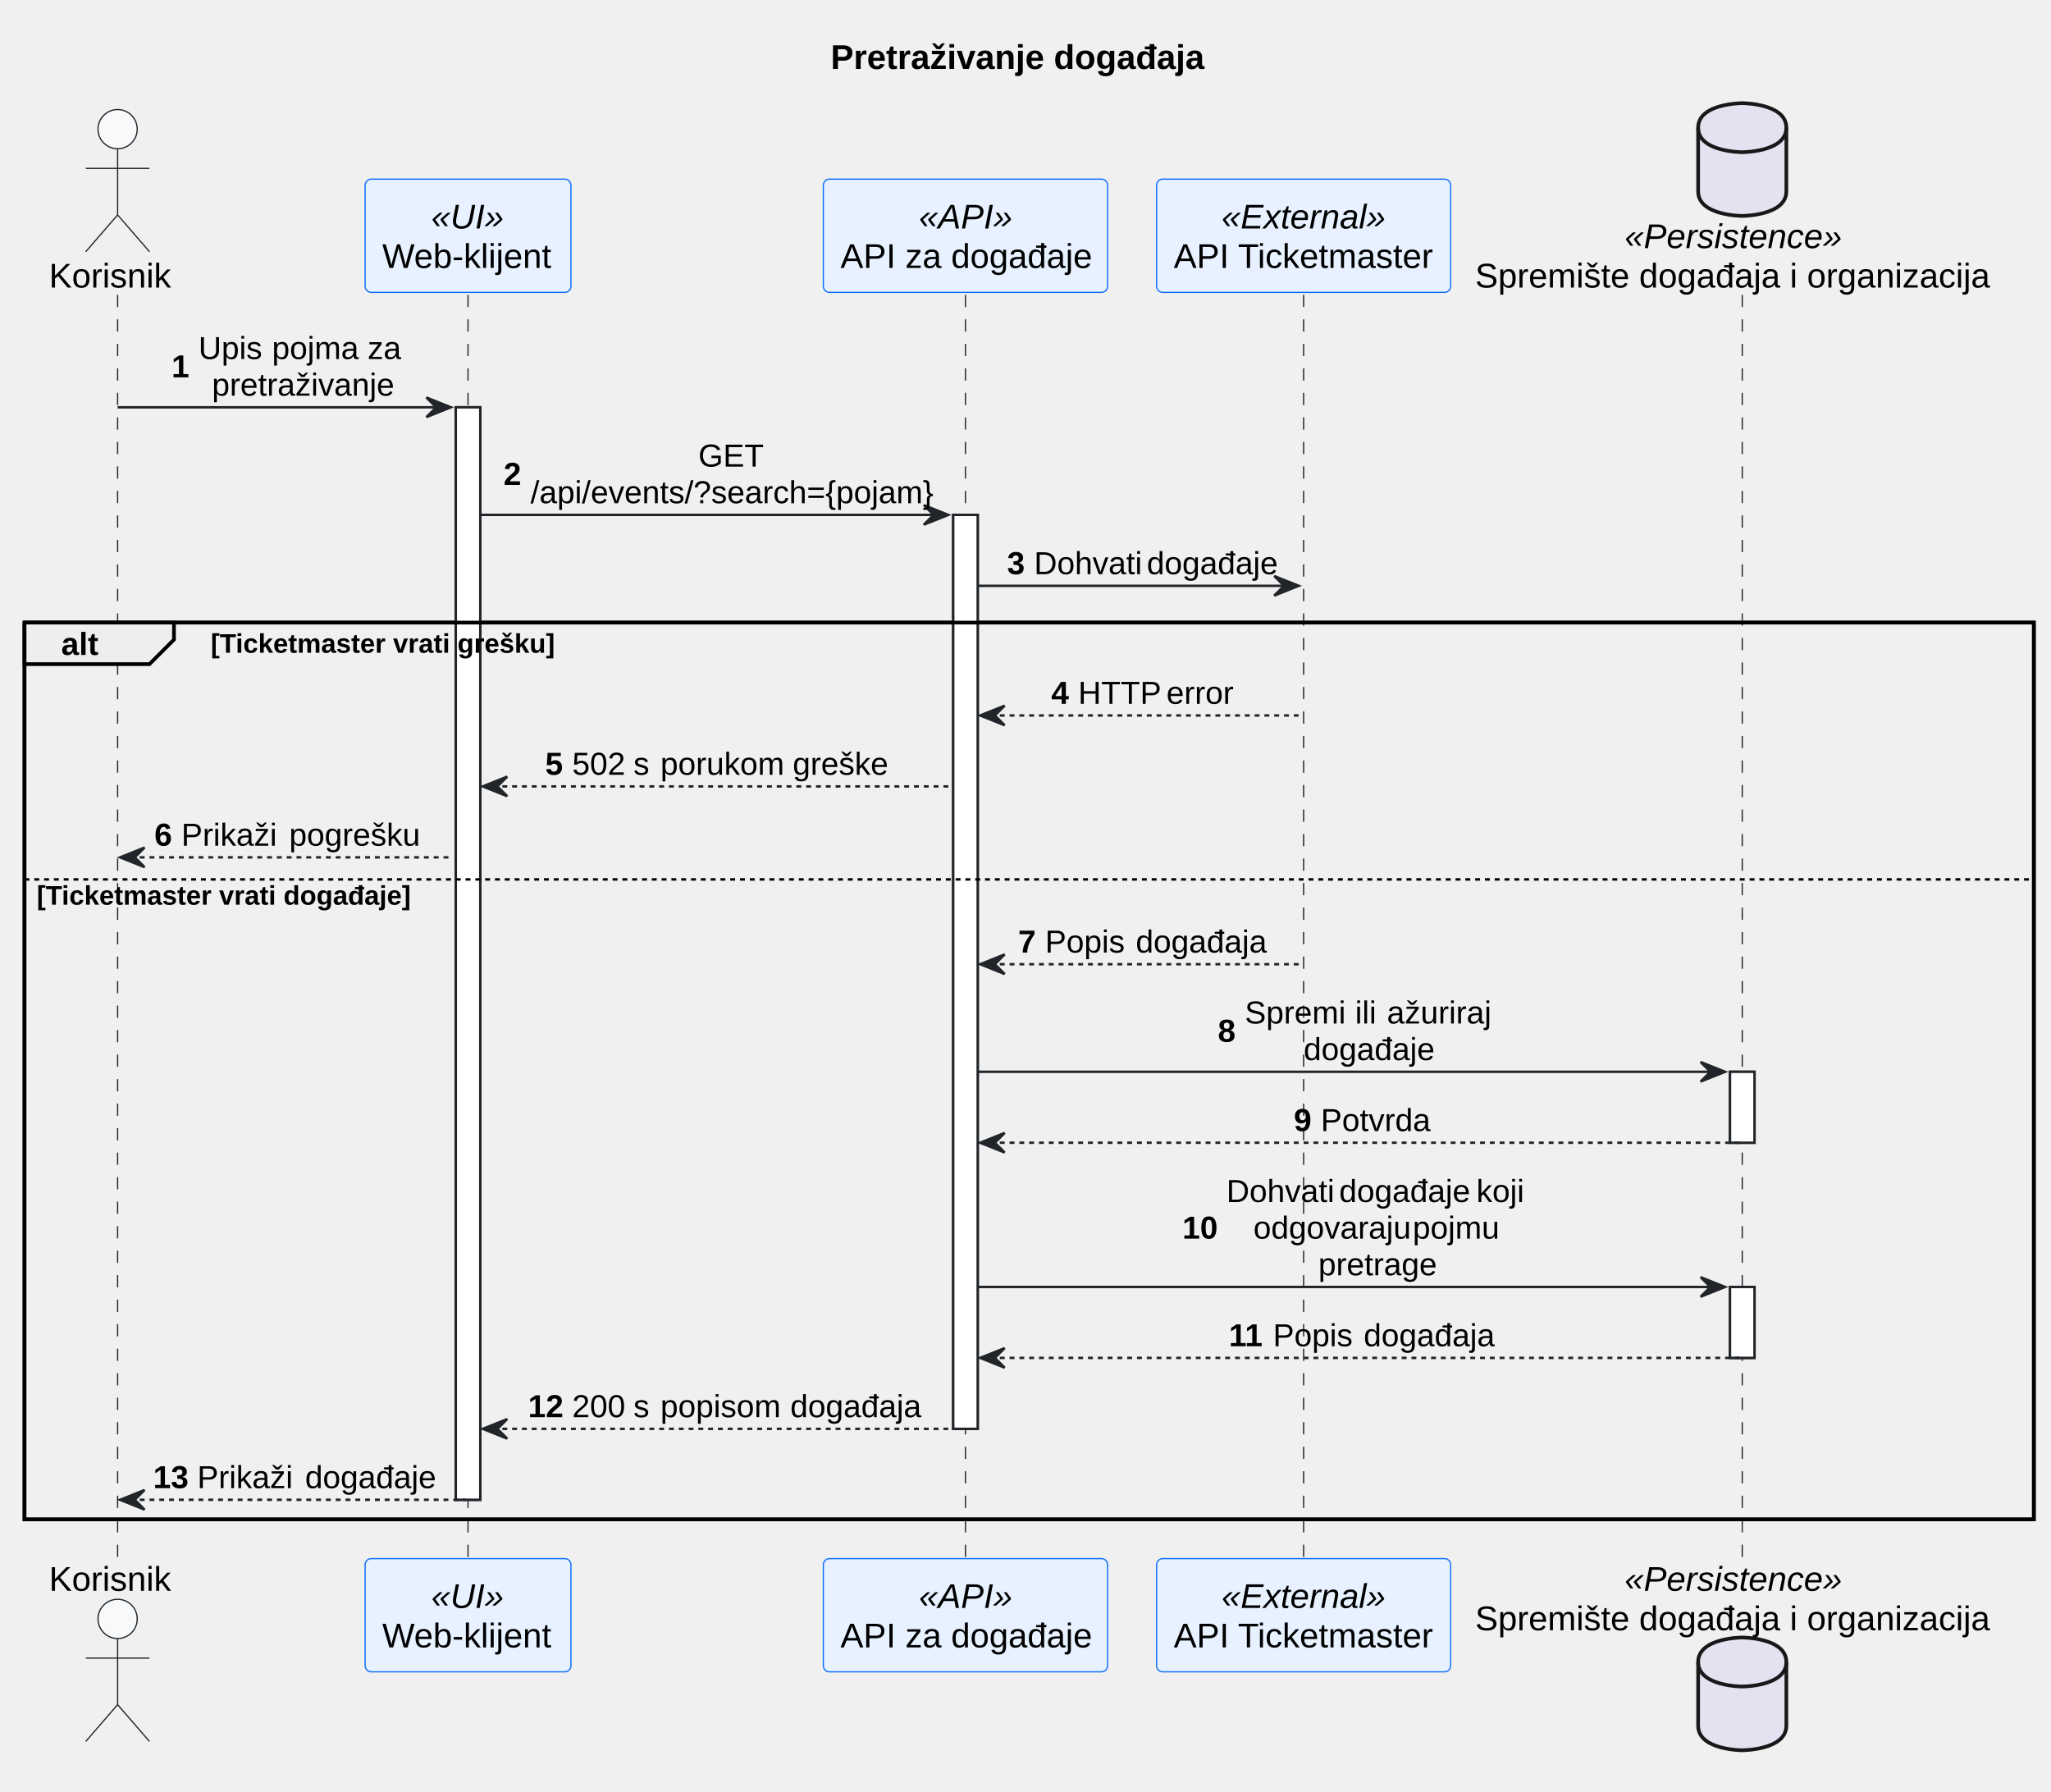
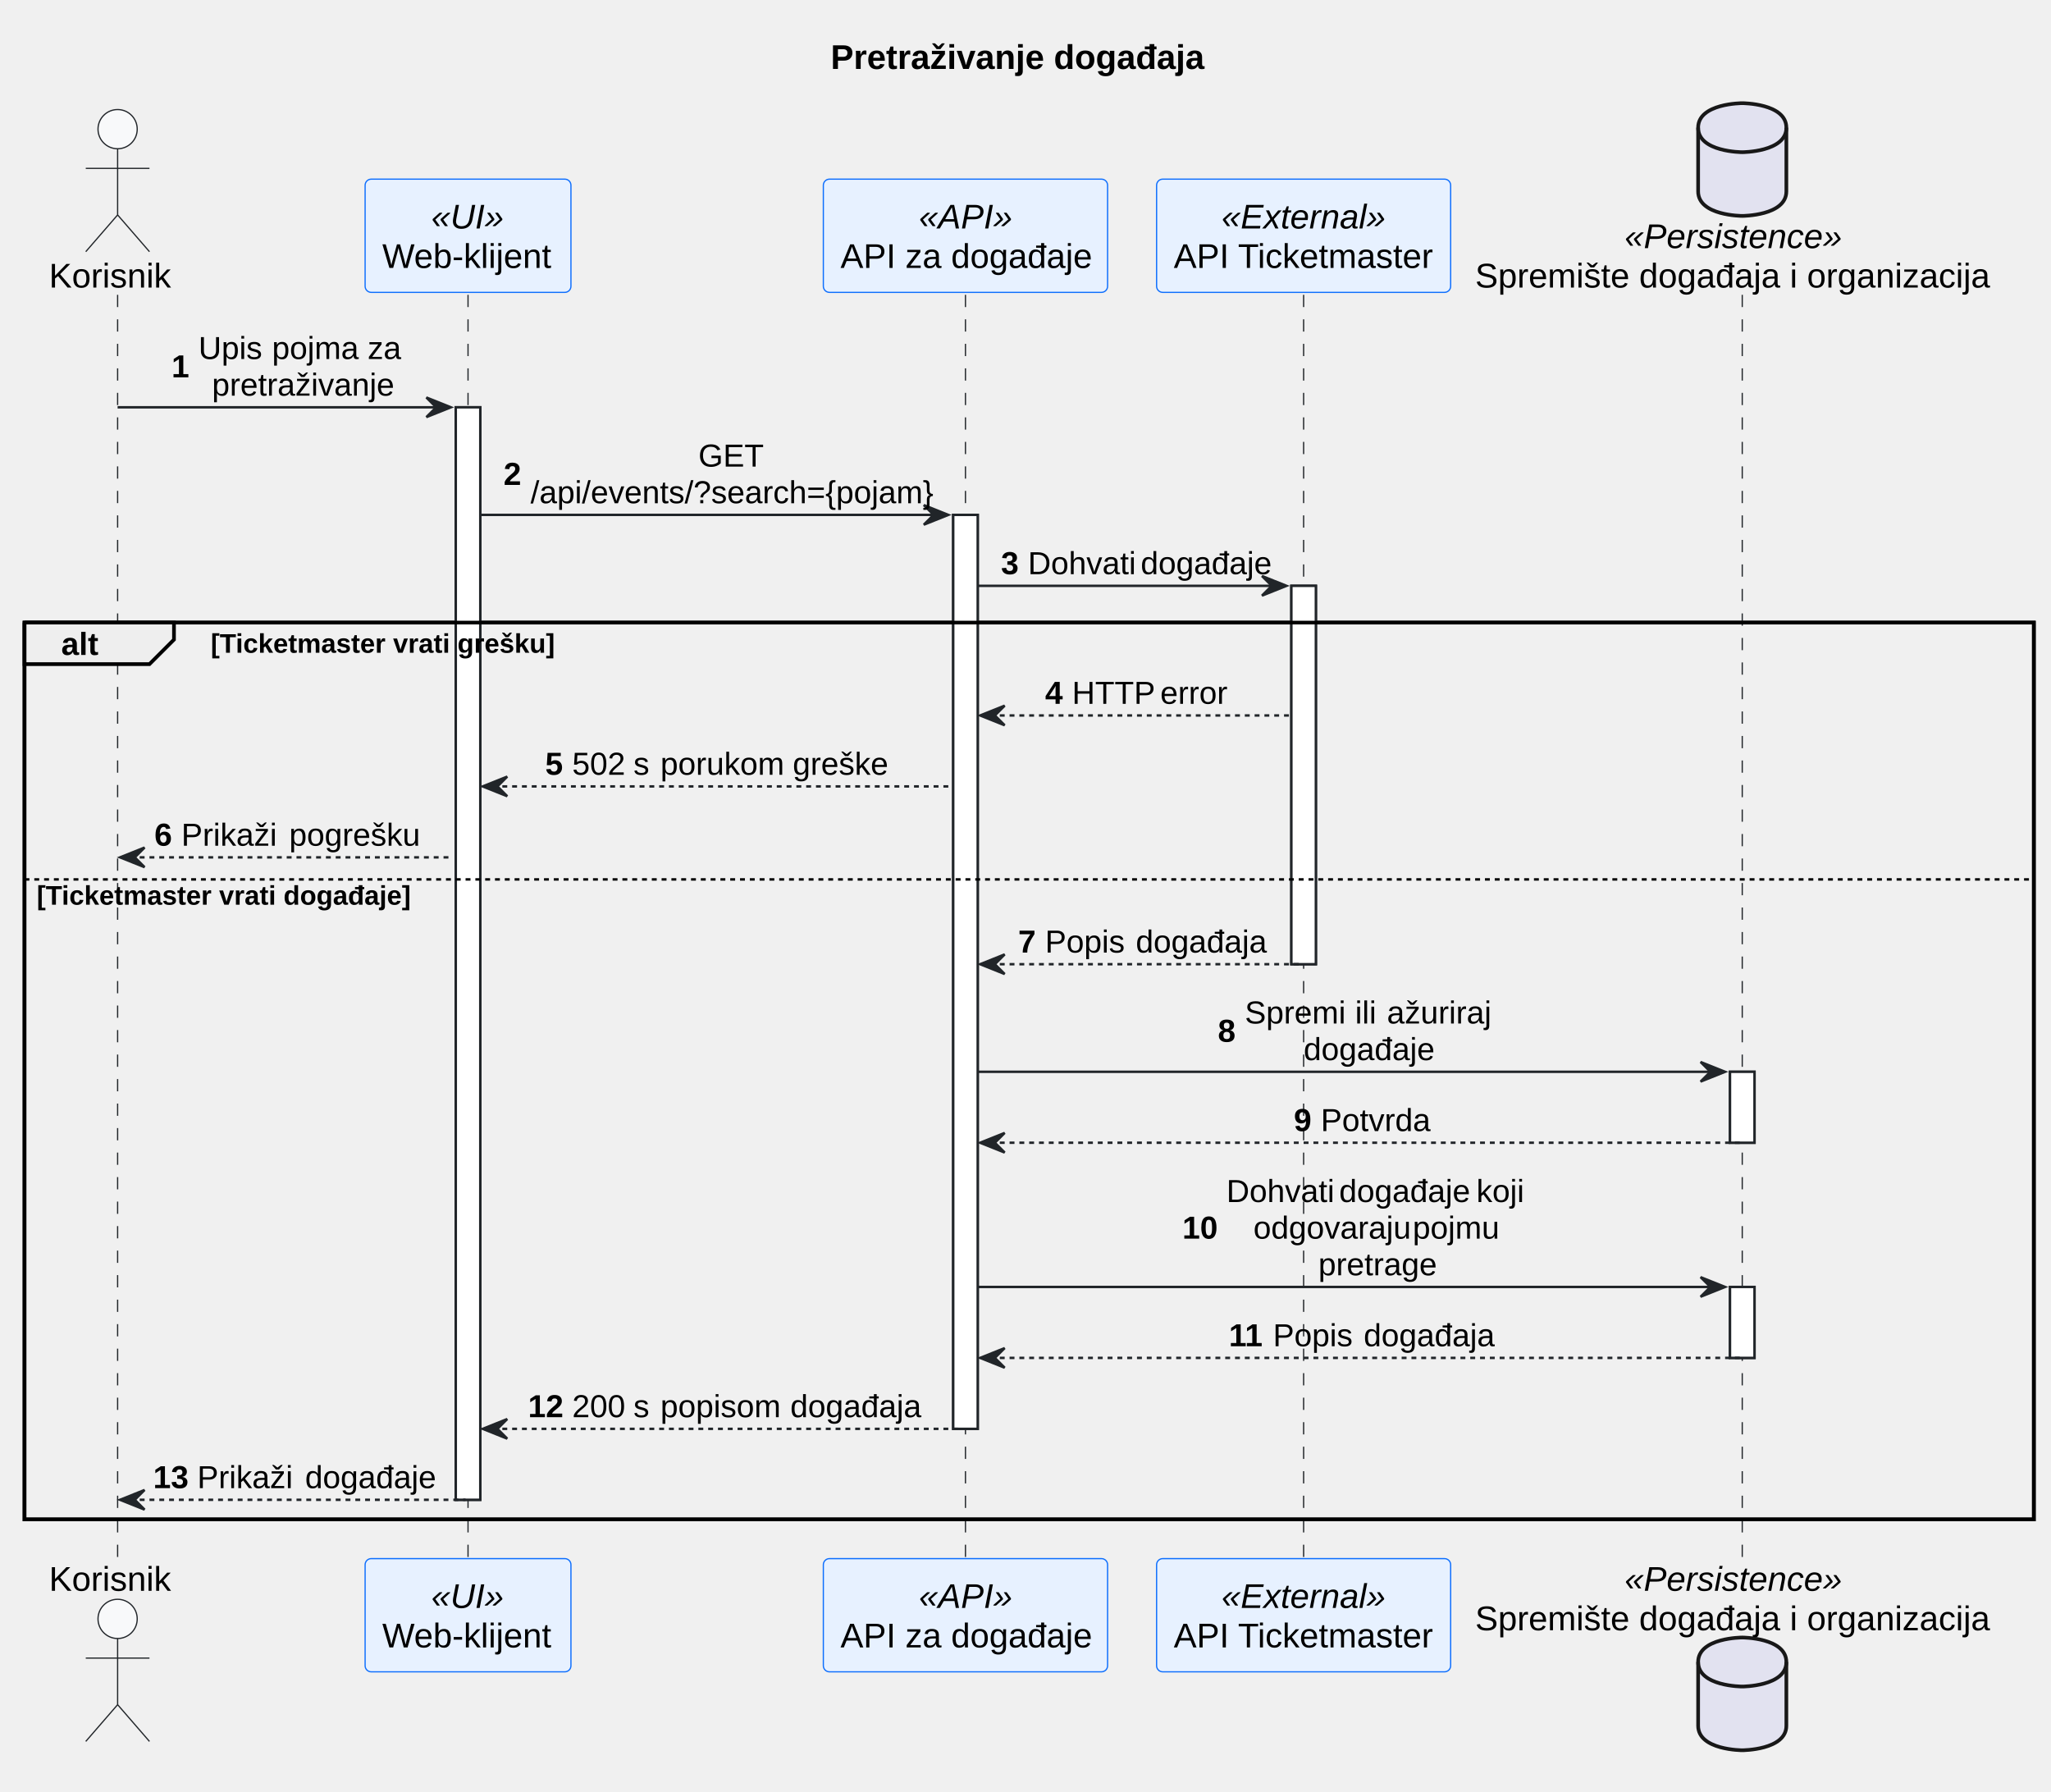
<svg xmlns="http://www.w3.org/2000/svg" contentStyleType="text/css" height="731px" preserveAspectRatio="none" style="width:837px;height:731px;background:#FFFFFF;" version="1.1" viewBox="0 0 837 731" width="837px" zoomAndPan="magnify">
  <defs />
  <g>
    <text fill="#000000" font-family="Arial" font-size="14" font-weight="bold" lengthAdjust="spacing" textLength="161" x="339" y="28.132">Pretraživanje događaja</text>
    <rect fill="#FFFFFF" height="445.777" style="stroke:#212529;stroke-width:1.0;" width="10" x="186" y="166.193" />
    <rect fill="#FFFFFF" height="372.931" style="stroke:#212529;stroke-width:1.0;" width="10" x="389" y="210.091" />
+     <rect fill="#FFFFFF" height="154.393" style="stroke:#212529;stroke-width:1.0;" width="10" x="527" y="239.04" />
    <rect fill="#FFFFFF" height="28.949" style="stroke:#212529;stroke-width:1.0;" width="10" x="706" y="437.33" />
    <rect fill="#FFFFFF" height="28.949" style="stroke:#212529;stroke-width:1.0;" width="10" x="706" y="525.125" />
    <rect fill="none" height="365.931" style="stroke:#000000;stroke-width:1.5;" width="820" x="10" y="254.04" />
    <line style="stroke:#212529;stroke-width:0.5;stroke-dasharray:5.0,5.0;" x1="48" x2="48" y1="120.296" y2="636.971" />
    <line style="stroke:#212529;stroke-width:0.5;stroke-dasharray:5.0,5.0;" x1="191" x2="191" y1="120.296" y2="636.971" />
    <line style="stroke:#212529;stroke-width:0.5;stroke-dasharray:5.0,5.0;" x1="394" x2="394" y1="120.296" y2="636.971" />
    <line style="stroke:#212529;stroke-width:0.5;stroke-dasharray:5.0,5.0;" x1="532" x2="532" y1="120.296" y2="636.971" />
    <line style="stroke:#212529;stroke-width:0.5;stroke-dasharray:5.0,5.0;" x1="711" x2="711" y1="120.296" y2="636.971" />
    <text fill="#000000" font-family="Arial" font-size="14" lengthAdjust="spacing" textLength="50" x="20" y="117.329">Korisnik</text>
    <ellipse cx="48" cy="52.697" fill="#F8F9FA" rx="8" ry="8" style="stroke:#212529;stroke-width:0.5;" />
    <path d="M48,60.697 L48,87.697 M35,68.697 L61,68.697 M48,87.697 L35,102.697 M48,87.697 L61,102.697 " fill="none" style="stroke:#212529;stroke-width:0.5;" />
    <text fill="#000000" font-family="Arial" font-size="14" lengthAdjust="spacing" textLength="50" x="20" y="649.102">Korisnik</text>
    <ellipse cx="48" cy="660.569" fill="#F8F9FA" rx="8" ry="8" style="stroke:#212529;stroke-width:0.5;" />
    <path d="M48,668.569 L48,695.569 M35,676.569 L61,676.569 M48,695.569 L35,710.569 M48,695.569 L61,710.569 " fill="none" style="stroke:#212529;stroke-width:0.5;" />
    <rect fill="#E7F1FF" height="46.197" rx="2.5" ry="2.5" style="stroke:#0D6EFD;stroke-width:0.5;" width="84" x="149" y="73.099" />
    <text fill="#000000" font-family="Arial" font-size="14" font-style="italic" lengthAdjust="spacing" textLength="30" x="176" y="93.231">«UI»</text>
    <text fill="#000000" font-family="Arial" font-size="14" lengthAdjust="spacing" textLength="70" x="156" y="109.329">Web-klijent</text>
    <rect fill="#E7F1FF" height="46.197" rx="2.5" ry="2.5" style="stroke:#0D6EFD;stroke-width:0.5;" width="84" x="149" y="635.971" />
    <text fill="#000000" font-family="Arial" font-size="14" font-style="italic" lengthAdjust="spacing" textLength="30" x="176" y="656.102">«UI»</text>
    <text fill="#000000" font-family="Arial" font-size="14" lengthAdjust="spacing" textLength="70" x="156" y="672.201">Web-klijent</text>
    <rect fill="#E7F1FF" height="46.197" rx="2.5" ry="2.5" style="stroke:#0D6EFD;stroke-width:0.5;" width="116" x="336" y="73.099" />
    <text fill="#000000" font-family="Arial" font-size="14" font-style="italic" lengthAdjust="spacing" textLength="38" x="375" y="93.231">«API»</text>
    <text fill="#000000" font-family="Arial" font-size="14" lengthAdjust="spacing" textLength="102" x="343" y="109.329">API za događaje</text>
    <rect fill="#E7F1FF" height="46.197" rx="2.5" ry="2.5" style="stroke:#0D6EFD;stroke-width:0.5;" width="116" x="336" y="635.971" />
    <text fill="#000000" font-family="Arial" font-size="14" font-style="italic" lengthAdjust="spacing" textLength="38" x="375" y="656.102">«API»</text>
    <text fill="#000000" font-family="Arial" font-size="14" lengthAdjust="spacing" textLength="102" x="343" y="672.201">API za događaje</text>
    <rect fill="#E7F1FF" height="46.197" rx="2.5" ry="2.5" style="stroke:#0D6EFD;stroke-width:0.5;" width="120" x="472" y="73.099" />
    <text fill="#000000" font-family="Arial" font-size="14" font-style="italic" lengthAdjust="spacing" textLength="67" x="498.5" y="93.231">«External»</text>
    <text fill="#000000" font-family="Arial" font-size="14" lengthAdjust="spacing" textLength="106" x="479" y="109.329">API Ticketmaster</text>
    <rect fill="#E7F1FF" height="46.197" rx="2.5" ry="2.5" style="stroke:#0D6EFD;stroke-width:0.5;" width="120" x="472" y="635.971" />
    <text fill="#000000" font-family="Arial" font-size="14" font-style="italic" lengthAdjust="spacing" textLength="67" x="498.5" y="656.102">«External»</text>
    <text fill="#000000" font-family="Arial" font-size="14" lengthAdjust="spacing" textLength="106" x="479" y="672.201">API Ticketmaster</text>
    <text fill="#000000" font-family="Arial" font-size="14" font-style="italic" lengthAdjust="spacing" textLength="90" x="663" y="101.231">«Persistence»</text>
    <text fill="#000000" font-family="Arial" font-size="14" lengthAdjust="spacing" textLength="212" x="602" y="117.329">Spremište događaja i organizacija</text>
    <path d="M693,52.099 C693,42.099 711,42.099 711,42.099 C711,42.099 729,42.099 729,52.099 L729,78.099 C729,88.099 711,88.099 711,88.099 C711,88.099 693,88.099 693,78.099 L693,52.099 " fill="#E2E2F0" style="stroke:#181818;stroke-width:1.5;" />
    <path d="M693,52.099 C693,62.099 711,62.099 711,62.099 C711,62.099 729,62.099 729,52.099 " fill="none" style="stroke:#181818;stroke-width:1.5;" />
    <text fill="#000000" font-family="Arial" font-size="14" font-style="italic" lengthAdjust="spacing" textLength="90" x="663" y="649.102">«Persistence»</text>
    <text fill="#000000" font-family="Arial" font-size="14" lengthAdjust="spacing" textLength="212" x="602" y="665.201">Spremište događaja i organizacija</text>
    <path d="M693,678.168 C693,668.168 711,668.168 711,668.168 C711,668.168 729,668.168 729,678.168 L729,704.168 C729,714.168 711,714.168 711,714.168 C711,714.168 693,714.168 693,704.168 L693,678.168 " fill="#E2E2F0" style="stroke:#181818;stroke-width:1.5;" />
    <path d="M693,678.168 C693,688.168 711,688.168 711,688.168 C711,688.168 729,688.168 729,678.168 " fill="none" style="stroke:#181818;stroke-width:1.5;" />
    <rect fill="#FFFFFF" height="445.777" style="stroke:#212529;stroke-width:1.0;" width="10" x="186" y="166.193" />
    <rect fill="#FFFFFF" height="372.931" style="stroke:#212529;stroke-width:1.0;" width="10" x="389" y="210.091" />
+     <rect fill="#FFFFFF" height="154.393" style="stroke:#212529;stroke-width:1.0;" width="10" x="527" y="239.04" />
    <rect fill="#FFFFFF" height="28.949" style="stroke:#212529;stroke-width:1.0;" width="10" x="706" y="437.33" />
    <rect fill="#FFFFFF" height="28.949" style="stroke:#212529;stroke-width:1.0;" width="10" x="706" y="525.125" />
    <polygon fill="#212529" points="174,162.193,184,166.193,174,170.193,178,166.193" style="stroke:#212529;stroke-width:1.0;" />
    <line style="stroke:#212529;stroke-width:1.0;" x1="48" x2="180" y1="166.193" y2="166.193" />
    <text fill="#000000" font-family="Arial" font-size="13" font-weight="bold" lengthAdjust="spacing" textLength="7" x="70" y="153.964">1</text>
    <text fill="#000000" font-family="Arial" font-size="13" lengthAdjust="spacing" textLength="26" x="81" y="146.49">Upis</text>
    <text fill="#000000" font-family="Arial" font-size="13" lengthAdjust="spacing" textLength="4" x="107" y="146.49"> </text>
    <text fill="#000000" font-family="Arial" font-size="13" lengthAdjust="spacing" textLength="35" x="111" y="146.49">pojma</text>
    <text fill="#000000" font-family="Arial" font-size="13" lengthAdjust="spacing" textLength="4" x="146" y="146.49"> </text>
    <text fill="#000000" font-family="Arial" font-size="13" lengthAdjust="spacing" textLength="14" x="150" y="146.49">za</text>
    <text fill="#000000" font-family="Arial" font-size="13" lengthAdjust="spacing" textLength="72" x="86.5" y="161.439">pretraživanje</text>
    <polygon fill="#212529" points="377,206.091,387,210.091,377,214.091,381,210.091" style="stroke:#212529;stroke-width:1.0;" />
    <line style="stroke:#212529;stroke-width:1.0;" x1="196" x2="383" y1="210.091" y2="210.091" />
    <text fill="#000000" font-family="Arial" font-size="13" font-weight="bold" lengthAdjust="spacing" textLength="7" x="205.5" y="197.862">2</text>
    <text fill="#000000" font-family="Arial" font-size="13" lengthAdjust="spacing" textLength="26" x="285" y="190.387">GET</text>
    <text fill="#000000" font-family="Arial" font-size="13" lengthAdjust="spacing" textLength="163" x="216.5" y="205.336">/api/events/?search={pojam}</text>
-     <polygon fill="#212529" points="520,235.04,530,239.04,520,243.04,524,239.04" style="stroke:#212529;stroke-width:1.0;" />
-     <line style="stroke:#212529;stroke-width:1.0;" x1="399" x2="526" y1="239.04" y2="239.04" />
-     <text fill="#000000" font-family="Arial" font-size="13" font-weight="bold" lengthAdjust="spacing" textLength="7" x="411" y="234.285">3</text>
-     <text fill="#000000" font-family="Arial" font-size="13" lengthAdjust="spacing" textLength="42" x="422" y="234.285">Dohvati</text>
-     <text fill="#000000" font-family="Arial" font-size="13" lengthAdjust="spacing" textLength="4" x="464" y="234.285"> </text>
-     <text fill="#000000" font-family="Arial" font-size="13" lengthAdjust="spacing" textLength="52" x="468" y="234.285">događaje</text>
+     <polygon fill="#212529" points="515,235.04,525,239.04,515,243.04,519,239.04" style="stroke:#212529;stroke-width:1.0;" />
+     <line style="stroke:#212529;stroke-width:1.0;" x1="399" x2="521" y1="239.04" y2="239.04" />
+     <text fill="#000000" font-family="Arial" font-size="13" font-weight="bold" lengthAdjust="spacing" textLength="7" x="408.5" y="234.285">3</text>
+     <text fill="#000000" font-family="Arial" font-size="13" lengthAdjust="spacing" textLength="42" x="419.5" y="234.285">Dohvati</text>
+     <text fill="#000000" font-family="Arial" font-size="13" lengthAdjust="spacing" textLength="4" x="461.5" y="234.285"> </text>
+     <text fill="#000000" font-family="Arial" font-size="13" lengthAdjust="spacing" textLength="52" x="465.5" y="234.285">događaje</text>
    <path d="M10,254.04 L71,254.04 L71,260.988 L61,270.988 L10,270.988 L10,254.04 " fill="#EEEEEE" style="stroke:#000000;stroke-width:1.5;" />
    <rect fill="none" height="365.931" style="stroke:#000000;stroke-width:1.5;" width="820" x="10" y="254.04" />
    <text fill="#000000" font-family="Arial" font-size="13" font-weight="bold" lengthAdjust="spacing" textLength="16" x="25" y="267.233">alt</text>
    <text fill="#000000" font-family="Arial" font-size="11" font-weight="bold" lengthAdjust="spacing" textLength="152" x="86" y="266.357">[Ticketmaster vrati grešku]</text>
    <polygon fill="#212529" points="410,287.937,400,291.937,410,295.937,406,291.937" style="stroke:#212529;stroke-width:1.0;" />
-     <line style="stroke:#212529;stroke-width:1.0;stroke-dasharray:2.0,2.0;" x1="404" x2="531" y1="291.937" y2="291.937" />
-     <text fill="#000000" font-family="Arial" font-size="13" font-weight="bold" lengthAdjust="spacing" textLength="7" x="429" y="287.182">4</text>
-     <text fill="#000000" font-family="Arial" font-size="13" lengthAdjust="spacing" textLength="32" x="440" y="287.182">HTTP</text>
-     <text fill="#000000" font-family="Arial" font-size="13" lengthAdjust="spacing" textLength="4" x="472" y="287.182"> </text>
-     <text fill="#000000" font-family="Arial" font-size="13" lengthAdjust="spacing" textLength="26" x="476" y="287.182">error</text>
+     <line style="stroke:#212529;stroke-width:1.0;stroke-dasharray:2.0,2.0;" x1="404" x2="526" y1="291.937" y2="291.937" />
+     <text fill="#000000" font-family="Arial" font-size="13" font-weight="bold" lengthAdjust="spacing" textLength="7" x="426.5" y="287.182">4</text>
+     <text fill="#000000" font-family="Arial" font-size="13" lengthAdjust="spacing" textLength="32" x="437.5" y="287.182">HTTP</text>
+     <text fill="#000000" font-family="Arial" font-size="13" lengthAdjust="spacing" textLength="4" x="469.5" y="287.182"> </text>
+     <text fill="#000000" font-family="Arial" font-size="13" lengthAdjust="spacing" textLength="26" x="473.5" y="287.182">error</text>
    <polygon fill="#212529" points="207,316.886,197,320.886,207,324.886,203,320.886" style="stroke:#212529;stroke-width:1.0;" />
    <line style="stroke:#212529;stroke-width:1.0;stroke-dasharray:2.0,2.0;" x1="201" x2="388" y1="320.886" y2="320.886" />
    <text fill="#000000" font-family="Arial" font-size="13" font-weight="bold" lengthAdjust="spacing" textLength="7" x="222.5" y="316.131">5</text>
    <text fill="#000000" font-family="Arial" font-size="13" lengthAdjust="spacing" textLength="21" x="233.5" y="316.131">502</text>
    <text fill="#000000" font-family="Arial" font-size="13" lengthAdjust="spacing" textLength="4" x="254.5" y="316.131"> </text>
    <text fill="#000000" font-family="Arial" font-size="13" lengthAdjust="spacing" textLength="7" x="258.5" y="316.131">s</text>
    <text fill="#000000" font-family="Arial" font-size="13" lengthAdjust="spacing" textLength="4" x="265.5" y="316.131"> </text>
    <text fill="#000000" font-family="Arial" font-size="13" lengthAdjust="spacing" textLength="50" x="269.5" y="316.131">porukom</text>
    <text fill="#000000" font-family="Arial" font-size="13" lengthAdjust="spacing" textLength="4" x="319.5" y="316.131"> </text>
    <text fill="#000000" font-family="Arial" font-size="13" lengthAdjust="spacing" textLength="39" x="323.5" y="316.131">greške</text>
    <polygon fill="#212529" points="59,345.834,49,349.834,59,353.834,55,349.834" style="stroke:#212529;stroke-width:1.0;" />
    <line style="stroke:#212529;stroke-width:1.0;stroke-dasharray:2.0,2.0;" x1="53" x2="185" y1="349.834" y2="349.834" />
    <text fill="#000000" font-family="Arial" font-size="13" font-weight="bold" lengthAdjust="spacing" textLength="7" x="63" y="345.08">6</text>
    <text fill="#000000" font-family="Arial" font-size="13" lengthAdjust="spacing" textLength="40" x="74" y="345.08">Prikaži</text>
    <text fill="#000000" font-family="Arial" font-size="13" lengthAdjust="spacing" textLength="4" x="114" y="345.08"> </text>
    <text fill="#000000" font-family="Arial" font-size="13" lengthAdjust="spacing" textLength="53" x="118" y="345.08">pogrešku</text>
    <line style="stroke:#000000;stroke-width:1.0;stroke-dasharray:2.0,2.0;" x1="10" x2="830" y1="358.834" y2="358.834" />
    <text fill="#000000" font-family="Arial" font-size="11" font-weight="bold" lengthAdjust="spacing" textLength="162" x="15" y="369.152">[Ticketmaster vrati događaje]</text>
    <polygon fill="#212529" points="410,389.432,400,393.432,410,397.432,406,393.432" style="stroke:#212529;stroke-width:1.0;" />
    <line style="stroke:#212529;stroke-width:1.0;stroke-dasharray:2.0,2.0;" x1="404" x2="531" y1="393.432" y2="393.432" />
    <text fill="#000000" font-family="Arial" font-size="13" font-weight="bold" lengthAdjust="spacing" textLength="7" x="415.5" y="388.677">7</text>
    <text fill="#000000" font-family="Arial" font-size="13" lengthAdjust="spacing" textLength="33" x="426.5" y="388.677">Popis</text>
    <text fill="#000000" font-family="Arial" font-size="13" lengthAdjust="spacing" textLength="4" x="459.5" y="388.677"> </text>
    <text fill="#000000" font-family="Arial" font-size="13" lengthAdjust="spacing" textLength="52" x="463.5" y="388.677">događaja</text>
    <polygon fill="#212529" points="694,433.33,704,437.33,694,441.33,698,437.33" style="stroke:#212529;stroke-width:1.0;" />
    <line style="stroke:#212529;stroke-width:1.0;" x1="399" x2="700" y1="437.33" y2="437.33" />
    <text fill="#000000" font-family="Arial" font-size="13" font-weight="bold" lengthAdjust="spacing" textLength="7" x="497" y="425.1">8</text>
    <text fill="#000000" font-family="Arial" font-size="13" lengthAdjust="spacing" textLength="41" x="508" y="417.626">Spremi</text>
    <text fill="#000000" font-family="Arial" font-size="13" lengthAdjust="spacing" textLength="4" x="549" y="417.626"> </text>
    <text fill="#000000" font-family="Arial" font-size="13" lengthAdjust="spacing" textLength="9" x="553" y="417.626">ili</text>
    <text fill="#000000" font-family="Arial" font-size="13" lengthAdjust="spacing" textLength="4" x="562" y="417.626"> </text>
    <text fill="#000000" font-family="Arial" font-size="13" lengthAdjust="spacing" textLength="42" x="566" y="417.626">ažuriraj</text>
    <text fill="#000000" font-family="Arial" font-size="13" lengthAdjust="spacing" textLength="52" x="532" y="432.575">događaje</text>
    <polygon fill="#212529" points="410,462.278,400,466.278,410,470.278,406,466.278" style="stroke:#212529;stroke-width:1.0;" />
    <line style="stroke:#212529;stroke-width:1.0;stroke-dasharray:2.0,2.0;" x1="404" x2="710" y1="466.278" y2="466.278" />
    <text fill="#000000" font-family="Arial" font-size="13" font-weight="bold" lengthAdjust="spacing" textLength="7" x="528" y="461.523">9</text>
    <text fill="#000000" font-family="Arial" font-size="13" lengthAdjust="spacing" textLength="43" x="539" y="461.523">Potvrda</text>
    <polygon fill="#212529" points="694,521.125,704,525.125,694,529.125,698,525.125" style="stroke:#212529;stroke-width:1.0;" />
    <line style="stroke:#212529;stroke-width:1.0;" x1="399" x2="700" y1="525.125" y2="525.125" />
    <text fill="#000000" font-family="Arial" font-size="13" font-weight="bold" lengthAdjust="spacing" textLength="14" x="482.5" y="505.421">10</text>
    <text fill="#000000" font-family="Arial" font-size="13" lengthAdjust="spacing" textLength="42" x="500.5" y="490.472">Dohvati</text>
    <text fill="#000000" font-family="Arial" font-size="13" lengthAdjust="spacing" textLength="4" x="542.5" y="490.472"> </text>
    <text fill="#000000" font-family="Arial" font-size="13" lengthAdjust="spacing" textLength="52" x="546.5" y="490.472">događaje</text>
    <text fill="#000000" font-family="Arial" font-size="13" lengthAdjust="spacing" textLength="4" x="598.5" y="490.472"> </text>
    <text fill="#000000" font-family="Arial" font-size="13" lengthAdjust="spacing" textLength="20" x="602.5" y="490.472">koji</text>
    <text fill="#000000" font-family="Arial" font-size="13" lengthAdjust="spacing" textLength="61" x="511.5" y="505.421">odgovaraju</text>
    <text fill="#000000" font-family="Arial" font-size="13" lengthAdjust="spacing" textLength="4" x="572.5" y="505.421"> </text>
    <text fill="#000000" font-family="Arial" font-size="13" lengthAdjust="spacing" textLength="35" x="576.5" y="505.421">pojmu</text>
    <text fill="#000000" font-family="Arial" font-size="13" lengthAdjust="spacing" textLength="47" x="538" y="520.37">pretrage</text>
    <polygon fill="#212529" points="410,550.073,400,554.073,410,558.073,406,554.073" style="stroke:#212529;stroke-width:1.0;" />
    <line style="stroke:#212529;stroke-width:1.0;stroke-dasharray:2.0,2.0;" x1="404" x2="710" y1="554.073" y2="554.073" />
    <text fill="#000000" font-family="Arial" font-size="13" font-weight="bold" lengthAdjust="spacing" textLength="14" x="501.5" y="549.318">11</text>
    <text fill="#000000" font-family="Arial" font-size="13" lengthAdjust="spacing" textLength="33" x="519.5" y="549.318">Popis</text>
    <text fill="#000000" font-family="Arial" font-size="13" lengthAdjust="spacing" textLength="4" x="552.5" y="549.318"> </text>
    <text fill="#000000" font-family="Arial" font-size="13" lengthAdjust="spacing" textLength="52" x="556.5" y="549.318">događaja</text>
    <polygon fill="#212529" points="207,579.022,197,583.022,207,587.022,203,583.022" style="stroke:#212529;stroke-width:1.0;" />
    <line style="stroke:#212529;stroke-width:1.0;stroke-dasharray:2.0,2.0;" x1="201" x2="393" y1="583.022" y2="583.022" />
    <text fill="#000000" font-family="Arial" font-size="13" font-weight="bold" lengthAdjust="spacing" textLength="14" x="215.5" y="578.267">12</text>
    <text fill="#000000" font-family="Arial" font-size="13" lengthAdjust="spacing" textLength="21" x="233.5" y="578.267">200</text>
    <text fill="#000000" font-family="Arial" font-size="13" lengthAdjust="spacing" textLength="4" x="254.5" y="578.267"> </text>
    <text fill="#000000" font-family="Arial" font-size="13" lengthAdjust="spacing" textLength="7" x="258.5" y="578.267">s</text>
    <text fill="#000000" font-family="Arial" font-size="13" lengthAdjust="spacing" textLength="4" x="265.5" y="578.267"> </text>
    <text fill="#000000" font-family="Arial" font-size="13" lengthAdjust="spacing" textLength="49" x="269.5" y="578.267">popisom</text>
    <text fill="#000000" font-family="Arial" font-size="13" lengthAdjust="spacing" textLength="4" x="318.5" y="578.267"> </text>
    <text fill="#000000" font-family="Arial" font-size="13" lengthAdjust="spacing" textLength="52" x="322.5" y="578.267">događaja</text>
    <polygon fill="#212529" points="59,607.971,49,611.971,59,615.971,55,611.971" style="stroke:#212529;stroke-width:1.0;" />
    <line style="stroke:#212529;stroke-width:1.0;stroke-dasharray:2.0,2.0;" x1="53" x2="190" y1="611.971" y2="611.971" />
    <text fill="#000000" font-family="Arial" font-size="13" font-weight="bold" lengthAdjust="spacing" textLength="14" x="62.5" y="607.216">13</text>
    <text fill="#000000" font-family="Arial" font-size="13" lengthAdjust="spacing" textLength="40" x="80.5" y="607.216">Prikaži</text>
    <text fill="#000000" font-family="Arial" font-size="13" lengthAdjust="spacing" textLength="4" x="120.5" y="607.216"> </text>
    <text fill="#000000" font-family="Arial" font-size="13" lengthAdjust="spacing" textLength="52" x="124.5" y="607.216">događaje</text>
  </g>
</svg>
